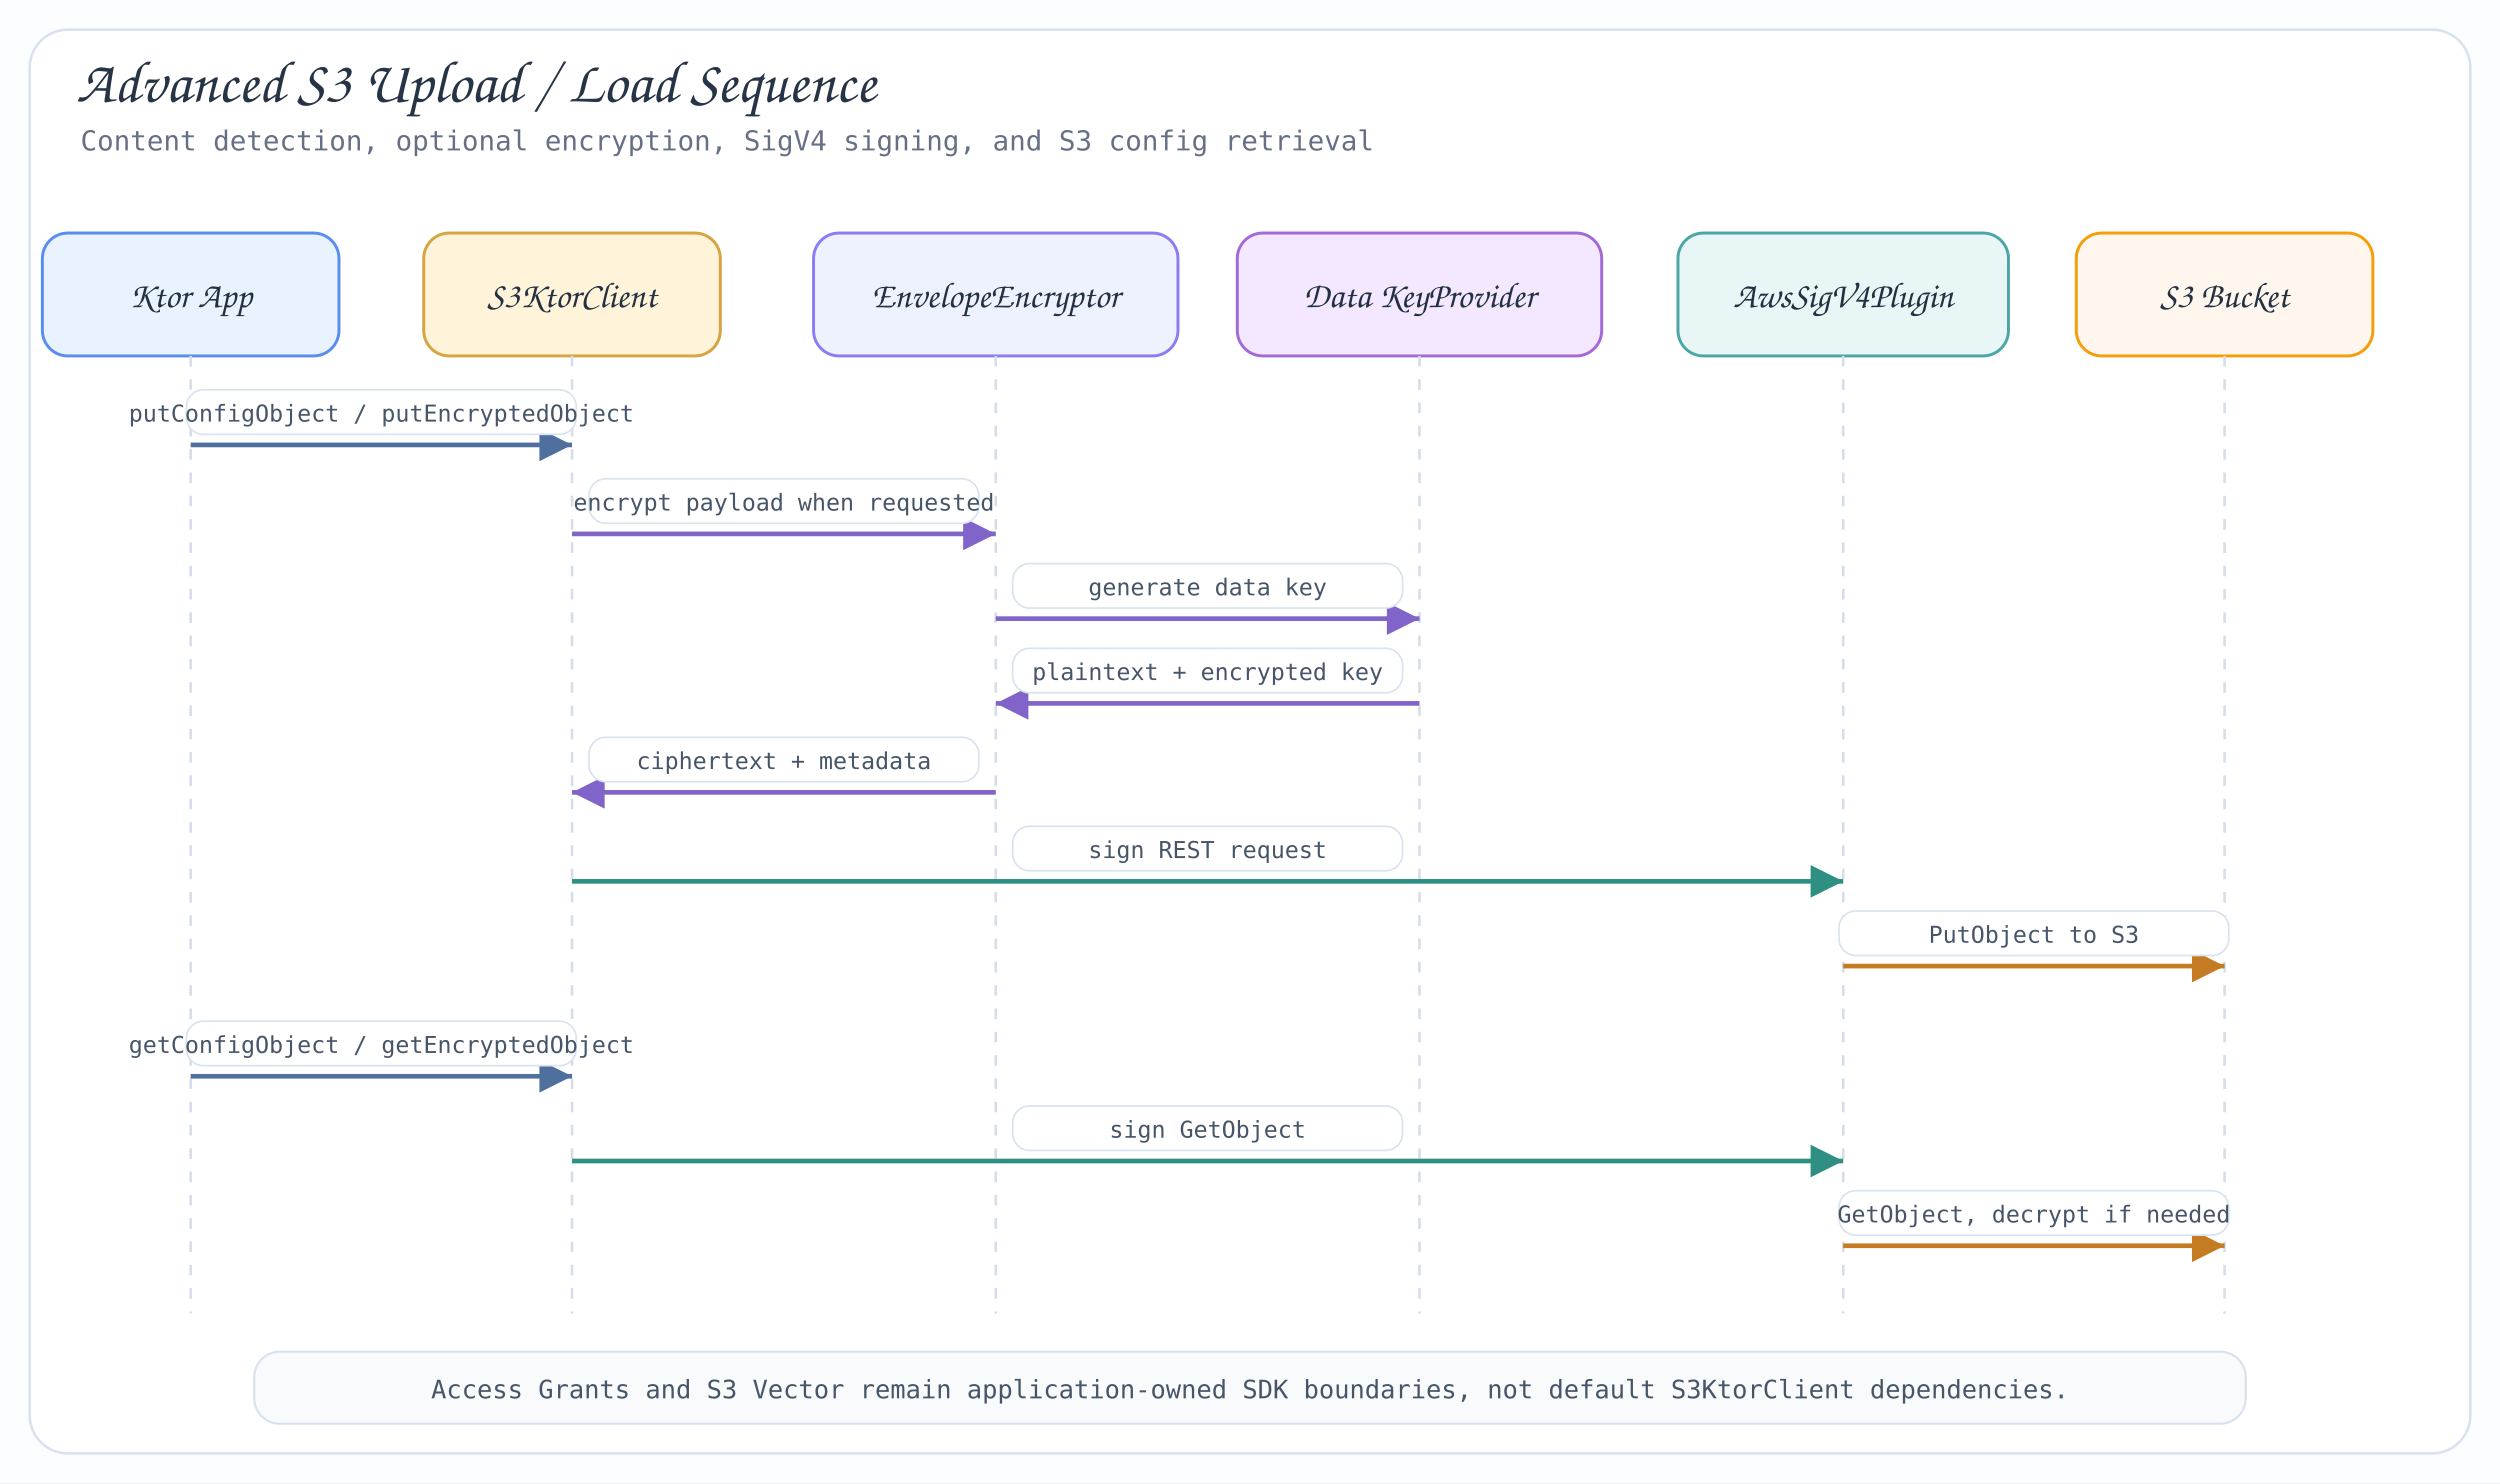
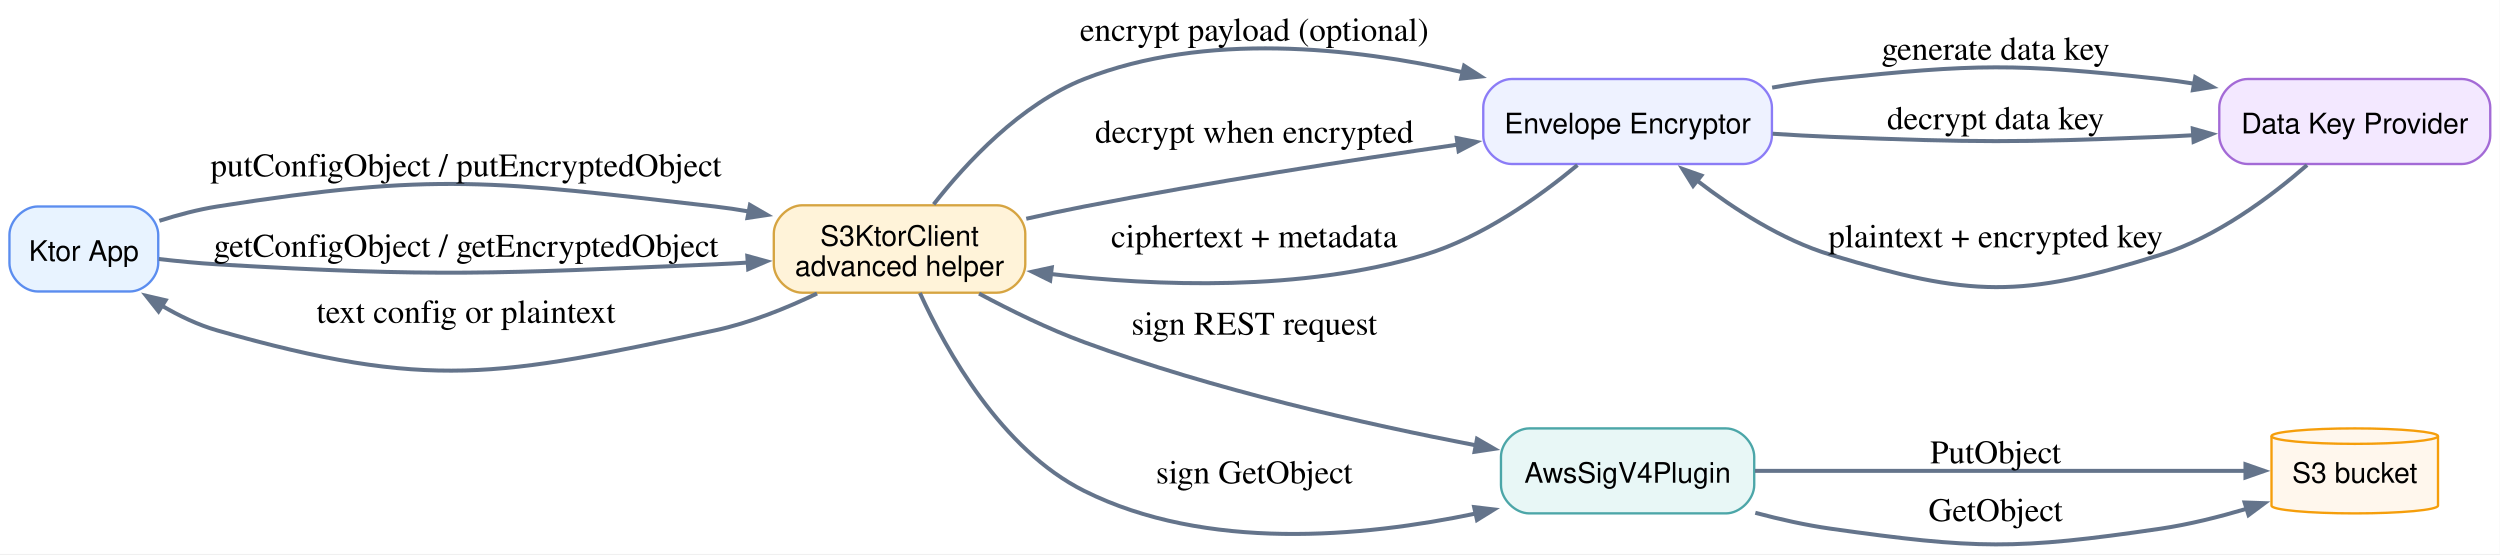
- <svg xmlns="http://www.w3.org/2000/svg" width="1180" height="700" viewBox="0 0 1180 700" role="img" aria-labelledby="title desc">
-   <defs>
-     <marker id="arrow-blue" markerWidth="9" markerHeight="9" refX="8" refY="4.5" orient="auto" markerUnits="strokeWidth">
-       <path d="M1,1 L8,4.5 L1,8 Z" fill="#4f6f9f" />
-     </marker>
-     <marker id="arrow-green" markerWidth="9" markerHeight="9" refX="8" refY="4.5" orient="auto" markerUnits="strokeWidth">
-       <path d="M1,1 L8,4.5 L1,8 Z" fill="#2f8f83" />
-     </marker>
-     <marker id="arrow-purple" markerWidth="9" markerHeight="9" refX="8" refY="4.5" orient="auto" markerUnits="strokeWidth">
-       <path d="M1,1 L8,4.5 L1,8 Z" fill="#8064c9" />
-     </marker>
-     <marker id="arrow-orange" markerWidth="9" markerHeight="9" refX="8" refY="4.5" orient="auto" markerUnits="strokeWidth">
-       <path d="M1,1 L8,4.5 L1,8 Z" fill="#c57b21" />
-     </marker>
-     <style>
-       .canvas { fill:#fbfdff; }
-       .frame { fill:white; stroke:#d8e2ef; stroke-width:1.2; rx:18; }
-       .title { font-family:'Architects Daughter','Comic Sans MS',cursive; font-size:28px; fill:#263445; }
-       .subtitle { font-family:'Comic Mono','Comic Sans MS',monospace; font-size:13px; fill:#667085; }
-       .band { fill:#f8fafc; stroke:#d8e2ef; stroke-width:1; rx:14; }
-       .bandLabel { font-family:'Comic Mono','Comic Sans MS',monospace; font-size:12px; fill:#64748b; font-weight:700; }
-       .cardText { font-family:'Architects Daughter','Comic Sans MS',cursive; font-size:17px; fill:#233143; }
-       .cardDetail { font-family:'Comic Mono','Comic Sans MS',monospace; font-size:11px; fill:#516173; }
-       .noteText { font-family:'Comic Mono','Comic Sans MS',monospace; font-size:12px; fill:#475569; }
-       .label { font-family:'Comic Mono','Comic Sans MS',monospace; font-size:11px; fill:#475569; }
-       .pill { fill:white; stroke:#d9e2ef; stroke-width:.8; rx:8; }
-       .lineBlue { fill:none; stroke:#4f6f9f; stroke-width:2.2; marker-end:url(#arrow-blue); }
-       .lineGreen { fill:none; stroke:#2f8f83; stroke-width:2.2; marker-end:url(#arrow-green); }
-       .linePurple { fill:none; stroke:#8064c9; stroke-width:2.2; marker-end:url(#arrow-purple); }
-       .lineOrange { fill:none; stroke:#c57b21; stroke-width:2.2; marker-end:url(#arrow-orange); }
-       .soft { stroke-width:1.7; opacity:.82; }
-     </style>
-   </defs>
-   <rect class="canvas" x="0" y="0" width="1180" height="700" />
-   <rect class="frame" x="14" y="14" width="1152" height="672" />
-   <text class="title" x="36" y="48">Advanced S3 Upload / Load Sequence</text>
-   <text class="subtitle" x="38" y="71">Content detection, optional encryption, SigV4 signing, and S3 config retrieval</text>
-   <rect x="20" y="110" width="140" height="58" rx="12" fill="#e8f3ff" stroke="#5b8def" stroke-width="1.4" />
-   <text class="cardText" x="90.0" y="145.0" text-anchor="middle">Ktor App</text>
-   <line x1="90" y1="168" x2="90" y2="620" stroke="#d4dde9" stroke-width="1.2" stroke-dasharray="5 6" />
-   <rect x="200" y="110" width="140" height="58" rx="12" fill="#fff3d9" stroke="#d6a441" stroke-width="1.4" />
-   <text class="cardText" x="270.0" y="145.0" text-anchor="middle">S3KtorClient</text>
-   <line x1="270" y1="168" x2="270" y2="620" stroke="#d4dde9" stroke-width="1.2" stroke-dasharray="5 6" />
-   <rect x="384" y="110" width="172" height="58" rx="12" fill="#eef2ff" stroke="#8b7cf6" stroke-width="1.4" />
-   <text class="cardText" x="470.0" y="145.0" text-anchor="middle">Envelope
- Encryptor</text>
-   <line x1="470" y1="168" x2="470" y2="620" stroke="#d4dde9" stroke-width="1.2" stroke-dasharray="5 6" />
-   <rect x="584" y="110" width="172" height="58" rx="12" fill="#f3e8ff" stroke="#a36ad6" stroke-width="1.4" />
-   <text class="cardText" x="670.0" y="145.0" text-anchor="middle">Data Key
- Provider</text>
-   <line x1="670" y1="168" x2="670" y2="620" stroke="#d4dde9" stroke-width="1.2" stroke-dasharray="5 6" />
-   <rect x="792" y="110" width="156" height="58" rx="12" fill="#e8f7f6" stroke="#4ca6a8" stroke-width="1.4" />
-   <text class="cardText" x="870.0" y="145.0" text-anchor="middle">AwsSigV4
- Plugin</text>
-   <line x1="870" y1="168" x2="870" y2="620" stroke="#d4dde9" stroke-width="1.2" stroke-dasharray="5 6" />
-   <rect x="980" y="110" width="140" height="58" rx="12" fill="#fff7ed" stroke="#f59e0b" stroke-width="1.4" />
-   <text class="cardText" x="1050.0" y="145.0" text-anchor="middle">S3 Bucket</text>
-   <line x1="1050" y1="168" x2="1050" y2="620" stroke="#d4dde9" stroke-width="1.2" stroke-dasharray="5 6" />
-   <path class="lineBlue" d="M90 210 H270" />
-   <rect class="pill" x="88.0" y="184" width="184" height="21" />
-   <text class="label" x="180.0" y="199" text-anchor="middle">putConfigObject / putEncryptedObject</text>
-   <path class="linePurple" d="M270 252 H470" />
-   <rect class="pill" x="278.0" y="226" width="184" height="21" />
-   <text class="label" x="370.0" y="241" text-anchor="middle">encrypt payload when requested</text>
-   <path class="linePurple" d="M470 292 H670" />
-   <rect class="pill" x="478.0" y="266" width="184" height="21" />
-   <text class="label" x="570.0" y="281" text-anchor="middle">generate data key</text>
-   <path class="linePurple" d="M670 332 H470" />
-   <rect class="pill" x="478.0" y="306" width="184" height="21" />
-   <text class="label" x="570.0" y="321" text-anchor="middle">plaintext + encrypted key</text>
-   <path class="linePurple" d="M470 374 H270" />
-   <rect class="pill" x="278.0" y="348" width="184" height="21" />
-   <text class="label" x="370.0" y="363" text-anchor="middle">ciphertext + metadata</text>
-   <path class="lineGreen" d="M270 416 H870" />
-   <rect class="pill" x="478.0" y="390" width="184" height="21" />
-   <text class="label" x="570.0" y="405" text-anchor="middle">sign REST request</text>
-   <path class="lineOrange" d="M870 456 H1050" />
-   <rect class="pill" x="868.0" y="430" width="184" height="21" />
-   <text class="label" x="960.0" y="445" text-anchor="middle">PutObject to S3</text>
-   <path class="lineBlue" d="M90 508 H270" />
-   <rect class="pill" x="88.0" y="482" width="184" height="21" />
-   <text class="label" x="180.0" y="497" text-anchor="middle">getConfigObject / getEncryptedObject</text>
-   <path class="lineGreen" d="M270 548 H870" />
-   <rect class="pill" x="478.0" y="522" width="184" height="21" />
-   <text class="label" x="570.0" y="537" text-anchor="middle">sign GetObject</text>
-   <path class="lineOrange" d="M870 588 H1050" />
-   <rect class="pill" x="868.0" y="562" width="184" height="21" />
-   <text class="label" x="960.0" y="577" text-anchor="middle">GetObject, decrypt if needed</text>
-   <rect x="120" y="638" width="940" height="34" rx="12" fill="#f8fafc" stroke="#d8e2ef" />
-   <text class="noteText" x="590" y="660" text-anchor="middle">Access Grants and S3 Vector remain application-owned SDK boundaries, not default S3KtorClient dependencies.</text>
+ <svg xmlns="http://www.w3.org/2000/svg" width="1059pt" height="235pt" viewBox="0.00 0.00 1059.00 235.00">
+   <g id="graph0" class="graph" transform="scale(1 1) rotate(0) translate(4 230.65)">
+     <polygon fill="#ffffff" stroke="none" points="-4,4 -4,-230.65 1054.87,-230.65 1054.87,4 -4,4" />
+     <g id="node1" class="node">
+       <path fill="#e8f3ff" stroke="#5b8def" d="M51.03,-143.18C51.03,-143.18 12,-143.18 12,-143.18 6,-143.18 0,-137.18 0,-131.18 0,-131.18 0,-119.18 0,-119.18 0,-113.18 6,-107.18 12,-107.18 12,-107.18 51.03,-107.18 51.03,-107.18 57.03,-107.18 63.03,-113.18 63.03,-119.18 63.03,-119.18 63.03,-131.18 63.03,-131.18 63.03,-137.18 57.03,-143.18 51.03,-143.18" />
+       <text xml:space="preserve" text-anchor="middle" x="31.51" y="-120.16" font-family="Helvetica,sans-Serif" font-size="12.00">Ktor App</text>
+     </g>
+     <g id="node2" class="node">
+       <path fill="#fff3d9" stroke="#d6a441" d="M418.31,-143.69C418.31,-143.69 335.78,-143.69 335.78,-143.69 329.78,-143.69 323.78,-137.69 323.78,-131.69 323.78,-131.69 323.78,-118.67 323.78,-118.67 323.78,-112.67 329.78,-106.67 335.78,-106.67 335.78,-106.67 418.31,-106.67 418.31,-106.67 424.31,-106.67 430.31,-112.67 430.31,-118.67 430.31,-118.67 430.31,-131.69 430.31,-131.69 430.31,-137.69 424.31,-143.69 418.31,-143.69" />
+       <text xml:space="preserve" text-anchor="middle" x="377.04" y="-126.53" font-family="Helvetica,sans-Serif" font-size="12.00">S3KtorClient</text>
+       <text xml:space="preserve" text-anchor="middle" x="377.04" y="-113.78" font-family="Helvetica,sans-Serif" font-size="12.00">advanced helper</text>
+     </g>
+     <g id="edge1" class="edge">
+       <path fill="none" stroke="#64748b" stroke-width="1.7" d="M63.51,-137.12C71.39,-139.63 79.92,-141.9 88.03,-143.18 180.55,-157.8 205.73,-153.88 298.78,-143.18 303.57,-142.63 308.5,-141.89 313.44,-141.03" />
+       <polygon fill="#64748b" stroke="#64748b" stroke-width="1.7" points="313.68,-143.83 321.01,-139.59 312.63,-138.33 313.68,-143.83" />
+       <text xml:space="preserve" text-anchor="middle" x="193.4" y="-155.93" font-family="Times,serif" font-size="14.00">putConfigObject / putEncryptedObject</text>
+     </g>
+     <g id="edge8" class="edge">
+       <path fill="none" stroke="#64748b" stroke-width="1.7" d="M63.29,-120.93C71.33,-120 79.99,-119.15 88.03,-118.68 181.54,-113.22 205.2,-114.75 298.78,-118.68 303.37,-118.87 308.1,-119.13 312.87,-119.43" />
+       <polygon fill="#64748b" stroke="#64748b" stroke-width="1.7" points="312.56,-122.21 320.73,-119.97 312.94,-116.63 312.56,-122.21" />
+       <text xml:space="preserve" text-anchor="middle" x="193.4" y="-121.88" font-family="Times,serif" font-size="14.00">getConfigObject / getEncryptedObject</text>
+     </g>
+     <g id="edge13" class="edge">
+       <path fill="none" stroke="#64748b" stroke-width="1.7" d="M342.1,-106.32C328.98,-100.04 313.58,-93.83 298.78,-90.68 207.17,-71.16 178.1,-64.97 88.03,-90.68 79.97,-92.98 71.95,-96.82 64.6,-101.13" />
+       <polygon fill="#64748b" stroke="#64748b" stroke-width="1.7" points="63.16,-98.73 57.89,-105.37 66.15,-103.46 63.16,-98.73" />
+       <text xml:space="preserve" text-anchor="middle" x="193.4" y="-93.88" font-family="Times,serif" font-size="14.00">text config or plaintext</text>
+     </g>
+     <g id="node3" class="node">
+       <path fill="#eef2ff" stroke="#8b7cf6" d="M734.59,-197.18C734.59,-197.18 636.31,-197.18 636.31,-197.18 630.31,-197.18 624.31,-191.18 624.31,-185.18 624.31,-185.18 624.31,-173.18 624.31,-173.18 624.31,-167.18 630.31,-161.18 636.31,-161.18 636.31,-161.18 734.59,-161.18 734.59,-161.18 740.59,-161.18 746.59,-167.18 746.59,-173.18 746.59,-173.18 746.59,-185.18 746.59,-185.18 746.59,-191.18 740.59,-197.18 734.59,-197.18" />
+       <text xml:space="preserve" text-anchor="middle" x="685.45" y="-174.16" font-family="Helvetica,sans-Serif" font-size="12.00">Envelope Encryptor</text>
+     </g>
+     <g id="edge2" class="edge">
+       <path fill="none" stroke="#64748b" stroke-width="1.7" d="M391.49,-144.09C405.24,-161.63 428.35,-186.57 455.31,-197.18 506.51,-217.34 569.03,-210.56 615.82,-200.01" />
+       <polygon fill="#64748b" stroke="#64748b" stroke-width="1.7" points="616.21,-202.8 623.35,-198.23 614.92,-197.35 616.21,-202.8" />
+       <text xml:space="preserve" text-anchor="middle" x="527.31" y="-213.35" font-family="Times,serif" font-size="14.00">encrypt payload (optional)</text>
+     </g>
+     <g id="edge11" class="edge">
+       <path fill="none" stroke="#64748b" stroke-width="1.7" d="M430.72,-137.99C438.93,-139.83 447.33,-141.63 455.31,-143.18 508.11,-153.46 568.21,-162.82 613.6,-169.41" />
+       <polygon fill="#64748b" stroke="#64748b" stroke-width="1.7" points="613.07,-172.17 621.39,-170.54 613.87,-166.62 613.07,-172.17" />
+       <text xml:space="preserve" text-anchor="middle" x="527.31" y="-170.16" font-family="Times,serif" font-size="14.00">decrypt when encrypted</text>
+     </g>
+     <g id="node5" class="node">
+       <path fill="#e8f7f6" stroke="#4ca6a8" d="M727.09,-49.18C727.09,-49.18 643.81,-49.18 643.81,-49.18 637.81,-49.18 631.81,-43.18 631.81,-37.18 631.81,-37.18 631.81,-25.18 631.81,-25.18 631.81,-19.18 637.81,-13.18 643.81,-13.18 643.81,-13.18 727.09,-13.18 727.09,-13.18 733.09,-13.18 739.09,-19.18 739.09,-25.18 739.09,-25.18 739.09,-37.18 739.09,-37.18 739.09,-43.18 733.09,-49.18 727.09,-49.18" />
+       <text xml:space="preserve" text-anchor="middle" x="685.45" y="-26.16" font-family="Helvetica,sans-Serif" font-size="12.00">AwsSigV4Plugin</text>
+     </g>
+     <g id="edge6" class="edge">
+       <path fill="none" stroke="#64748b" stroke-width="1.7" d="M410.73,-106.28C424.2,-99.07 440.18,-91.25 455.31,-85.68 509.89,-65.57 574.56,-50.98 621.25,-41.99" />
+       <polygon fill="#64748b" stroke="#64748b" stroke-width="1.7" points="621.66,-44.76 629,-40.52 620.62,-39.26 621.66,-44.76" />
+       <text xml:space="preserve" text-anchor="middle" x="527.31" y="-88.88" font-family="Times,serif" font-size="14.00">sign REST request</text>
+     </g>
+     <g id="edge9" class="edge">
+       <path fill="none" stroke="#64748b" stroke-width="1.7" d="M385.68,-106.53C396.85,-82.06 420.21,-40.18 455.31,-22.68 506.76,2.97 573.07,-3.03 621.11,-13.12" />
+       <polygon fill="#64748b" stroke="#64748b" stroke-width="1.7" points="620.45,-15.84 628.87,-14.84 621.66,-10.38 620.45,-15.84" />
+       <text xml:space="preserve" text-anchor="middle" x="527.31" y="-25.88" font-family="Times,serif" font-size="14.00">sign GetObject</text>
+     </g>
+     <g id="edge5" class="edge">
+       <path fill="none" stroke="#64748b" stroke-width="1.7" d="M664.2,-160.71C647.98,-147.25 623.94,-130.11 599.31,-122.68 547.62,-107.09 485.99,-109.37 440.92,-114.6" />
+       <polygon fill="#64748b" stroke="#64748b" stroke-width="1.7" points="440.85,-111.79 433.25,-115.55 441.54,-117.35 440.85,-111.79" />
+       <text xml:space="preserve" text-anchor="middle" x="527.31" y="-125.88" font-family="Times,serif" font-size="14.00">ciphertext + metadata</text>
+     </g>
+     <g id="node4" class="node">
+       <path fill="#f3e8ff" stroke="#a36ad6" d="M1038.87,-197.18C1038.87,-197.18 948.09,-197.18 948.09,-197.18 942.09,-197.18 936.09,-191.18 936.09,-185.18 936.09,-185.18 936.09,-173.18 936.09,-173.18 936.09,-167.18 942.09,-161.18 948.09,-161.18 948.09,-161.18 1038.87,-161.18 1038.87,-161.18 1044.87,-161.18 1050.87,-167.18 1050.87,-173.18 1050.87,-173.18 1050.87,-185.18 1050.87,-185.18 1050.87,-191.18 1044.87,-197.18 1038.87,-197.18" />
+       <text xml:space="preserve" text-anchor="middle" x="993.48" y="-174.16" font-family="Helvetica,sans-Serif" font-size="12.00">Data Key Provider</text>
+     </g>
+     <g id="edge3" class="edge">
+       <path fill="none" stroke="#64748b" stroke-width="1.7" d="M746.67,-193.53C755,-195.04 763.48,-196.33 771.59,-197.18 833.25,-203.63 849.46,-203.91 911.09,-197.18 915.87,-196.66 920.79,-195.97 925.72,-195.16" />
+       <polygon fill="#64748b" stroke="#64748b" stroke-width="1.7" points="925.9,-197.97 933.29,-193.81 924.92,-192.46 925.9,-197.97" />
+       <text xml:space="preserve" text-anchor="middle" x="841.34" y="-205.32" font-family="Times,serif" font-size="14.00">generate data key</text>
+     </g>
+     <g id="edge12" class="edge">
+       <path fill="none" stroke="#64748b" stroke-width="1.7" d="M746.88,-174C755.18,-173.45 763.59,-172.99 771.59,-172.68 833.55,-170.32 849.14,-170.21 911.09,-172.68 915.68,-172.86 920.4,-173.1 925.16,-173.38" />
+       <polygon fill="#64748b" stroke="#64748b" stroke-width="1.7" points="924.86,-176.17 933.03,-173.89 925.22,-170.58 924.86,-176.17" />
+       <text xml:space="preserve" text-anchor="middle" x="841.34" y="-175.88" font-family="Times,serif" font-size="14.00">decrypt data key</text>
+     </g>
+     <g id="edge4" class="edge">
+       <path fill="none" stroke="#64748b" stroke-width="1.7" d="M973.27,-160.73C957.84,-147.27 934.89,-130.13 911.09,-122.68 851.92,-104.16 830.95,-104.78 771.59,-122.68 750.81,-128.95 730.45,-142.13 714.85,-154.18" />
+       <polygon fill="#64748b" stroke="#64748b" stroke-width="1.7" points="713.2,-151.92 708.71,-159.11 716.7,-156.29 713.2,-151.92" />
+       <text xml:space="preserve" text-anchor="middle" x="841.34" y="-125.88" font-family="Times,serif" font-size="14.00">plaintext + encrypted key</text>
+     </g>
+     <g id="node6" class="node">
+       <path fill="#fff7ed" stroke="#f59e0b" d="M1028.74,-45.91C1028.74,-47.71 1012.94,-49.18 993.48,-49.18 974.02,-49.18 958.21,-47.71 958.21,-45.91 958.21,-45.91 958.21,-16.45 958.21,-16.45 958.21,-14.65 974.02,-13.18 993.48,-13.18 1012.94,-13.18 1028.74,-14.65 1028.74,-16.45 1028.74,-16.45 1028.74,-45.91 1028.74,-45.91" />
+       <path fill="none" stroke="#f59e0b" d="M1028.74,-45.91C1028.74,-44.1 1012.94,-42.63 993.48,-42.63 974.02,-42.63 958.21,-44.1 958.21,-45.91" />
+       <text xml:space="preserve" text-anchor="middle" x="993.48" y="-26.16" font-family="Helvetica,sans-Serif" font-size="12.00">S3 bucket</text>
+     </g>
+     <g id="edge7" class="edge">
+       <path fill="none" stroke="#64748b" stroke-width="1.7" d="M739.41,-31.18C798.11,-31.18 891.79,-31.18 947.2,-31.18" />
+       <polygon fill="#64748b" stroke="#64748b" stroke-width="1.7" points="947.18,-33.98 955.18,-31.18 947.18,-28.38 947.18,-33.98" />
+       <text xml:space="preserve" text-anchor="middle" x="841.34" y="-34.38" font-family="Times,serif" font-size="14.00">PutObject</text>
+     </g>
+     <g id="edge10" class="edge">
+       <path fill="none" stroke="#64748b" stroke-width="1.7" d="M739.55,-13.43C750.05,-10.63 761.08,-8.16 771.59,-6.68 832.98,1.98 849.75,2.35 911.09,-6.68 923.17,-8.46 935.95,-11.65 947.71,-15.15" />
+       <polygon fill="#64748b" stroke="#64748b" stroke-width="1.7" points="946.81,-17.8 955.28,-17.51 948.48,-12.46 946.81,-17.8" />
+       <text xml:space="preserve" text-anchor="middle" x="841.34" y="-9.88" font-family="Times,serif" font-size="14.00">GetObject</text>
+     </g>
+   </g>
</svg>
